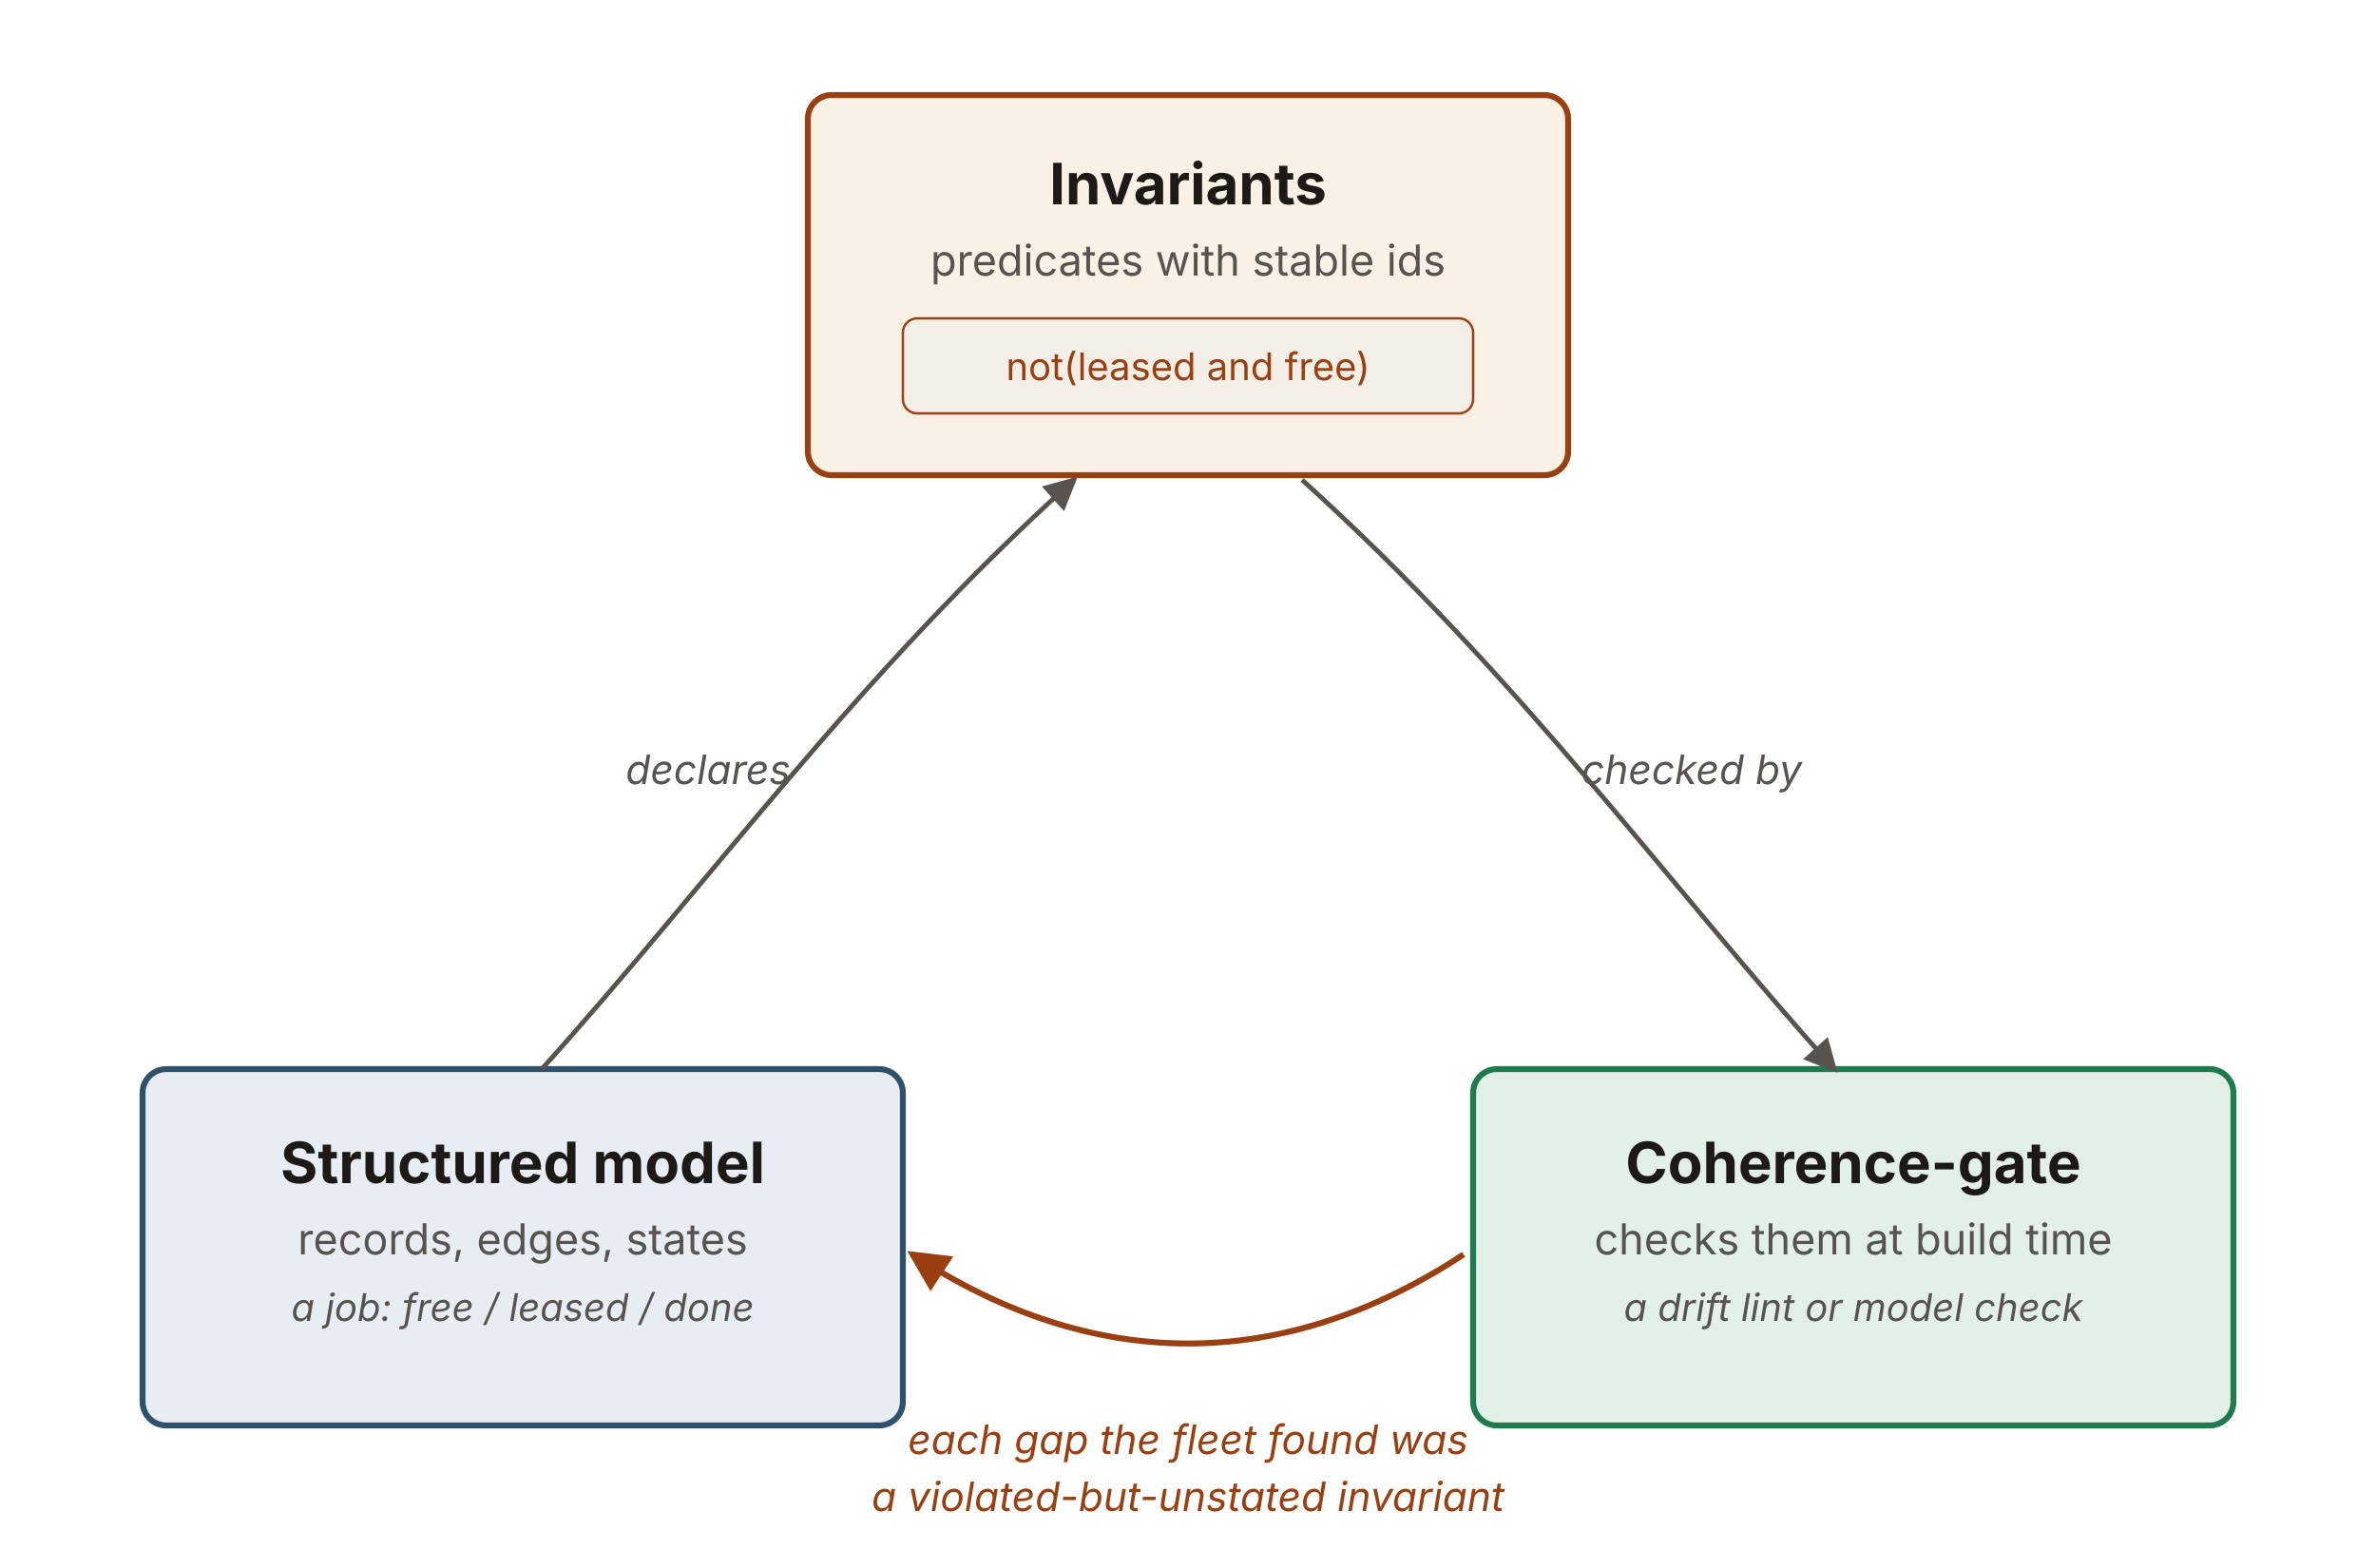
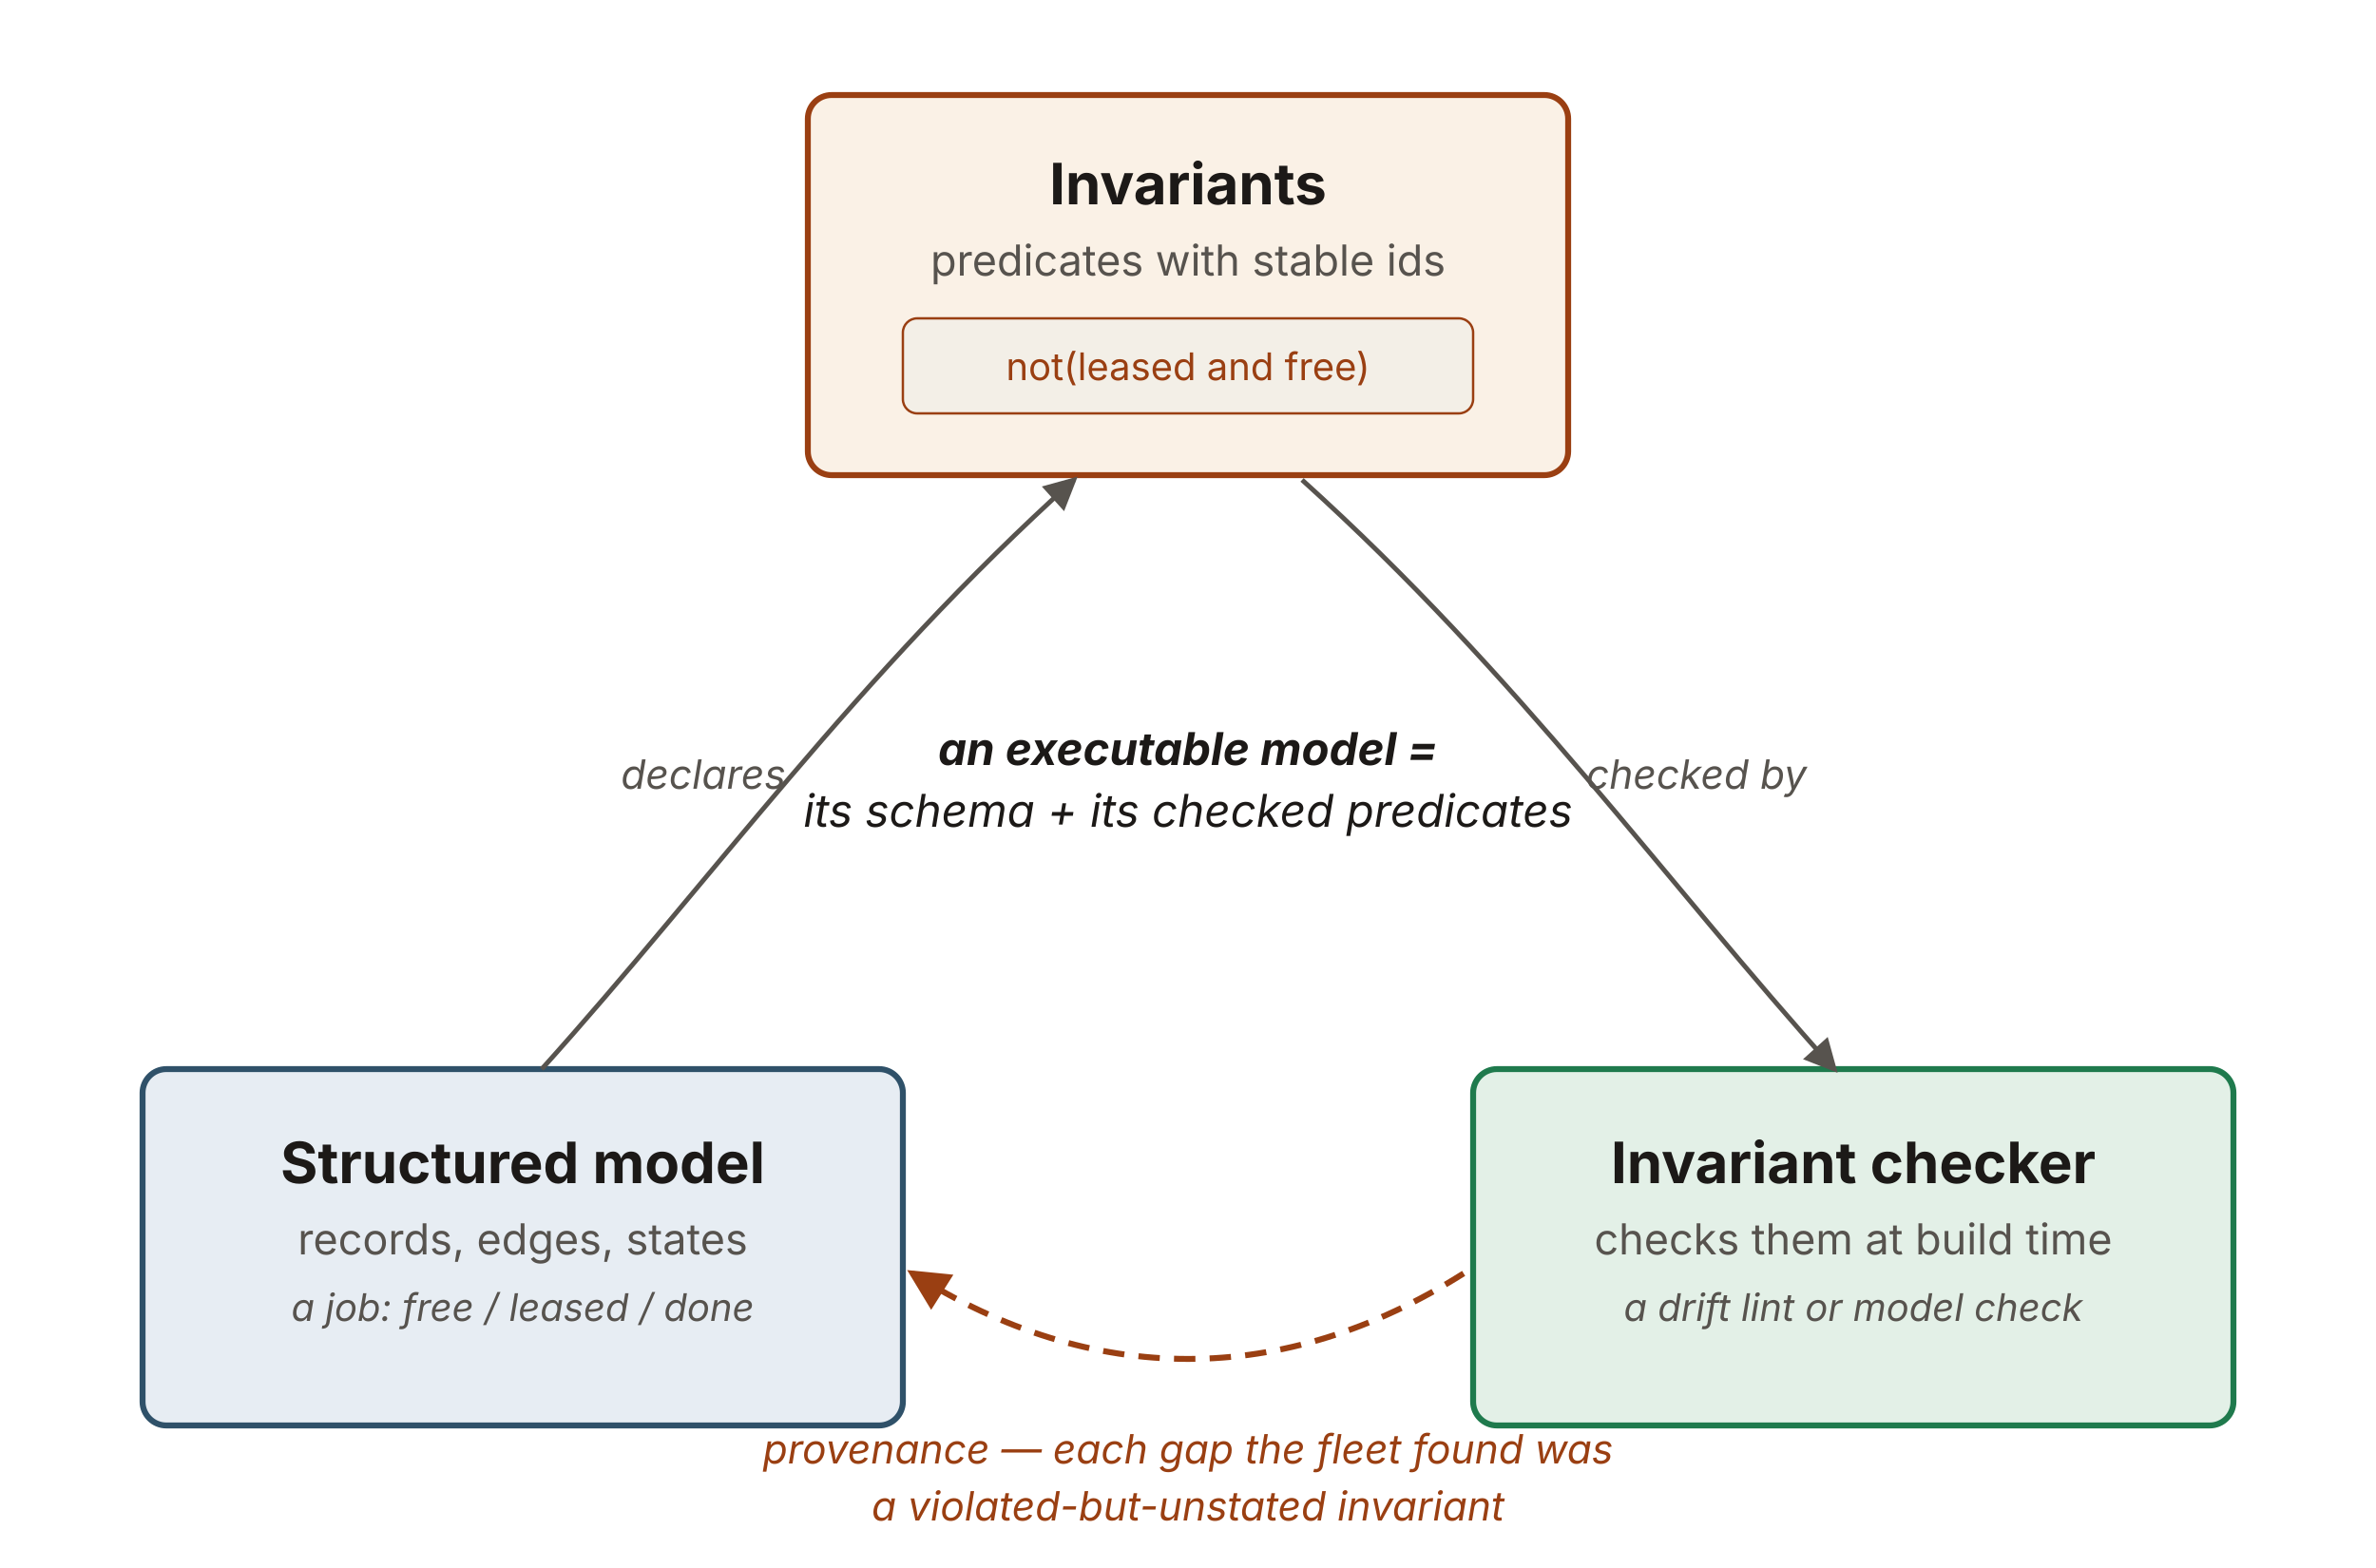
<svg xmlns="http://www.w3.org/2000/svg" viewBox="0 0 1000 660" width="1000" height="660" role="group" aria-labelledby="ctTitle ctDesc" font-family="'Source Sans 3', -apple-system, 'Segoe UI', sans-serif">
  <defs>
    <marker id="tri-muted" viewBox="0 0 10 10" refX="8.5" refY="5" markerWidth="7" markerHeight="7" orient="auto-start-reverse">
      <path d="M0,0 L10,5 L0,10 z" fill="#57534e" />
    </marker>
    <marker id="tri-accent" viewBox="0 0 10 10" refX="8.5" refY="5" markerWidth="7" markerHeight="7" orient="auto-start-reverse">
      <path d="M0,0 L10,5 L0,10 z" fill="#9a3f12" />
    </marker>
  </defs>
  <rect x="340" y="40" width="320" height="160" rx="10" fill="#faf1e6" stroke="#9a3f12" stroke-width="2.5" />
  <text x="500" y="86" text-anchor="middle" font-size="24" font-weight="700" fill="#1c1917">Invariants</text>
  <text x="500" y="116" text-anchor="middle" font-size="18" fill="#57534e">predicates with stable ids</text>
  <rect x="380" y="134" width="240" height="40" rx="6" fill="#f3efe7" stroke="#9a3f12" stroke-width="1" />
  <text x="500" y="160" text-anchor="middle" font-size="16" fill="#9a3f12">not(leased and free)</text>
  <rect x="60" y="450" width="320" height="150" rx="10" fill="#e7edf3" stroke="#2f5169" stroke-width="2.5" />
  <text x="220" y="498" text-anchor="middle" font-size="24" font-weight="700" fill="#1c1917">Structured model</text>
  <text x="220" y="528" text-anchor="middle" font-size="18" fill="#57534e">records, edges, states</text>
  <text x="220" y="556" text-anchor="middle" font-size="16" font-style="italic" fill="#57534e">a job: free / leased / done</text>
  <rect x="620" y="450" width="320" height="150" rx="10" fill="#e3f0e7" stroke="#1f7a4d" stroke-width="2.5" />
-   <text x="780" y="498" text-anchor="middle" font-size="24" font-weight="700" fill="#1c1917">Coherence-gate</text>
+   <text x="780" y="498" text-anchor="middle" font-size="24" font-weight="700" fill="#1c1917">Invariant checker</text>
  <text x="780" y="528" text-anchor="middle" font-size="18" fill="#57534e">checks them at build time</text>
  <text x="780" y="556" text-anchor="middle" font-size="16" font-style="italic" fill="#57534e">a drift lint or model check</text>
  <path d="M228,450 C300,370 360,285 452,202" fill="none" stroke="#57534e" stroke-width="2" marker-end="url(#tri-muted)" />
-   <text x="298" y="330" text-anchor="middle" font-size="17" font-style="italic" fill="#57534e">declares</text>
+   <text x="296" y="332" text-anchor="middle" font-size="17" font-style="italic" fill="#57534e">declares</text>
  <path d="M548,202 C640,285 700,370 772,450" fill="none" stroke="#57534e" stroke-width="2" marker-end="url(#tri-muted)" />
-   <text x="712" y="330" text-anchor="middle" font-size="17" font-style="italic" fill="#57534e">checked by</text>
-   <path d="M616,528 C540,578 460,578 384,528" fill="none" stroke="#9a3f12" stroke-width="2.5" marker-end="url(#tri-accent)" />
-   <text x="500" y="612" text-anchor="middle" font-size="17" font-style="italic" fill="#9a3f12">each gap the fleet found was</text>
-   <text x="500" y="636" text-anchor="middle" font-size="17" font-style="italic" fill="#9a3f12">a violated-but-unstated invariant</text>
+   <text x="714" y="332" text-anchor="middle" font-size="17" font-style="italic" fill="#57534e">checked by</text>
+   <text x="500" y="322" text-anchor="middle" font-size="19" font-style="italic" font-weight="700" fill="#1c1917">an executable model =</text>
+   <text x="500" y="348" text-anchor="middle" font-size="19" font-style="italic" fill="#1c1917">its schema + its checked predicates</text>
+   <path d="M616,536 C540,584 460,584 384,536" fill="none" stroke="#9a3f12" stroke-width="2.5" stroke-dasharray="9 6" marker-end="url(#tri-accent)" />
+   <text x="500" y="616" text-anchor="middle" font-size="17" font-style="italic" fill="#9a3f12">provenance — each gap the fleet found was</text>
+   <text x="500" y="640" text-anchor="middle" font-size="17" font-style="italic" fill="#9a3f12">a violated-but-unstated invariant</text>
</svg>
